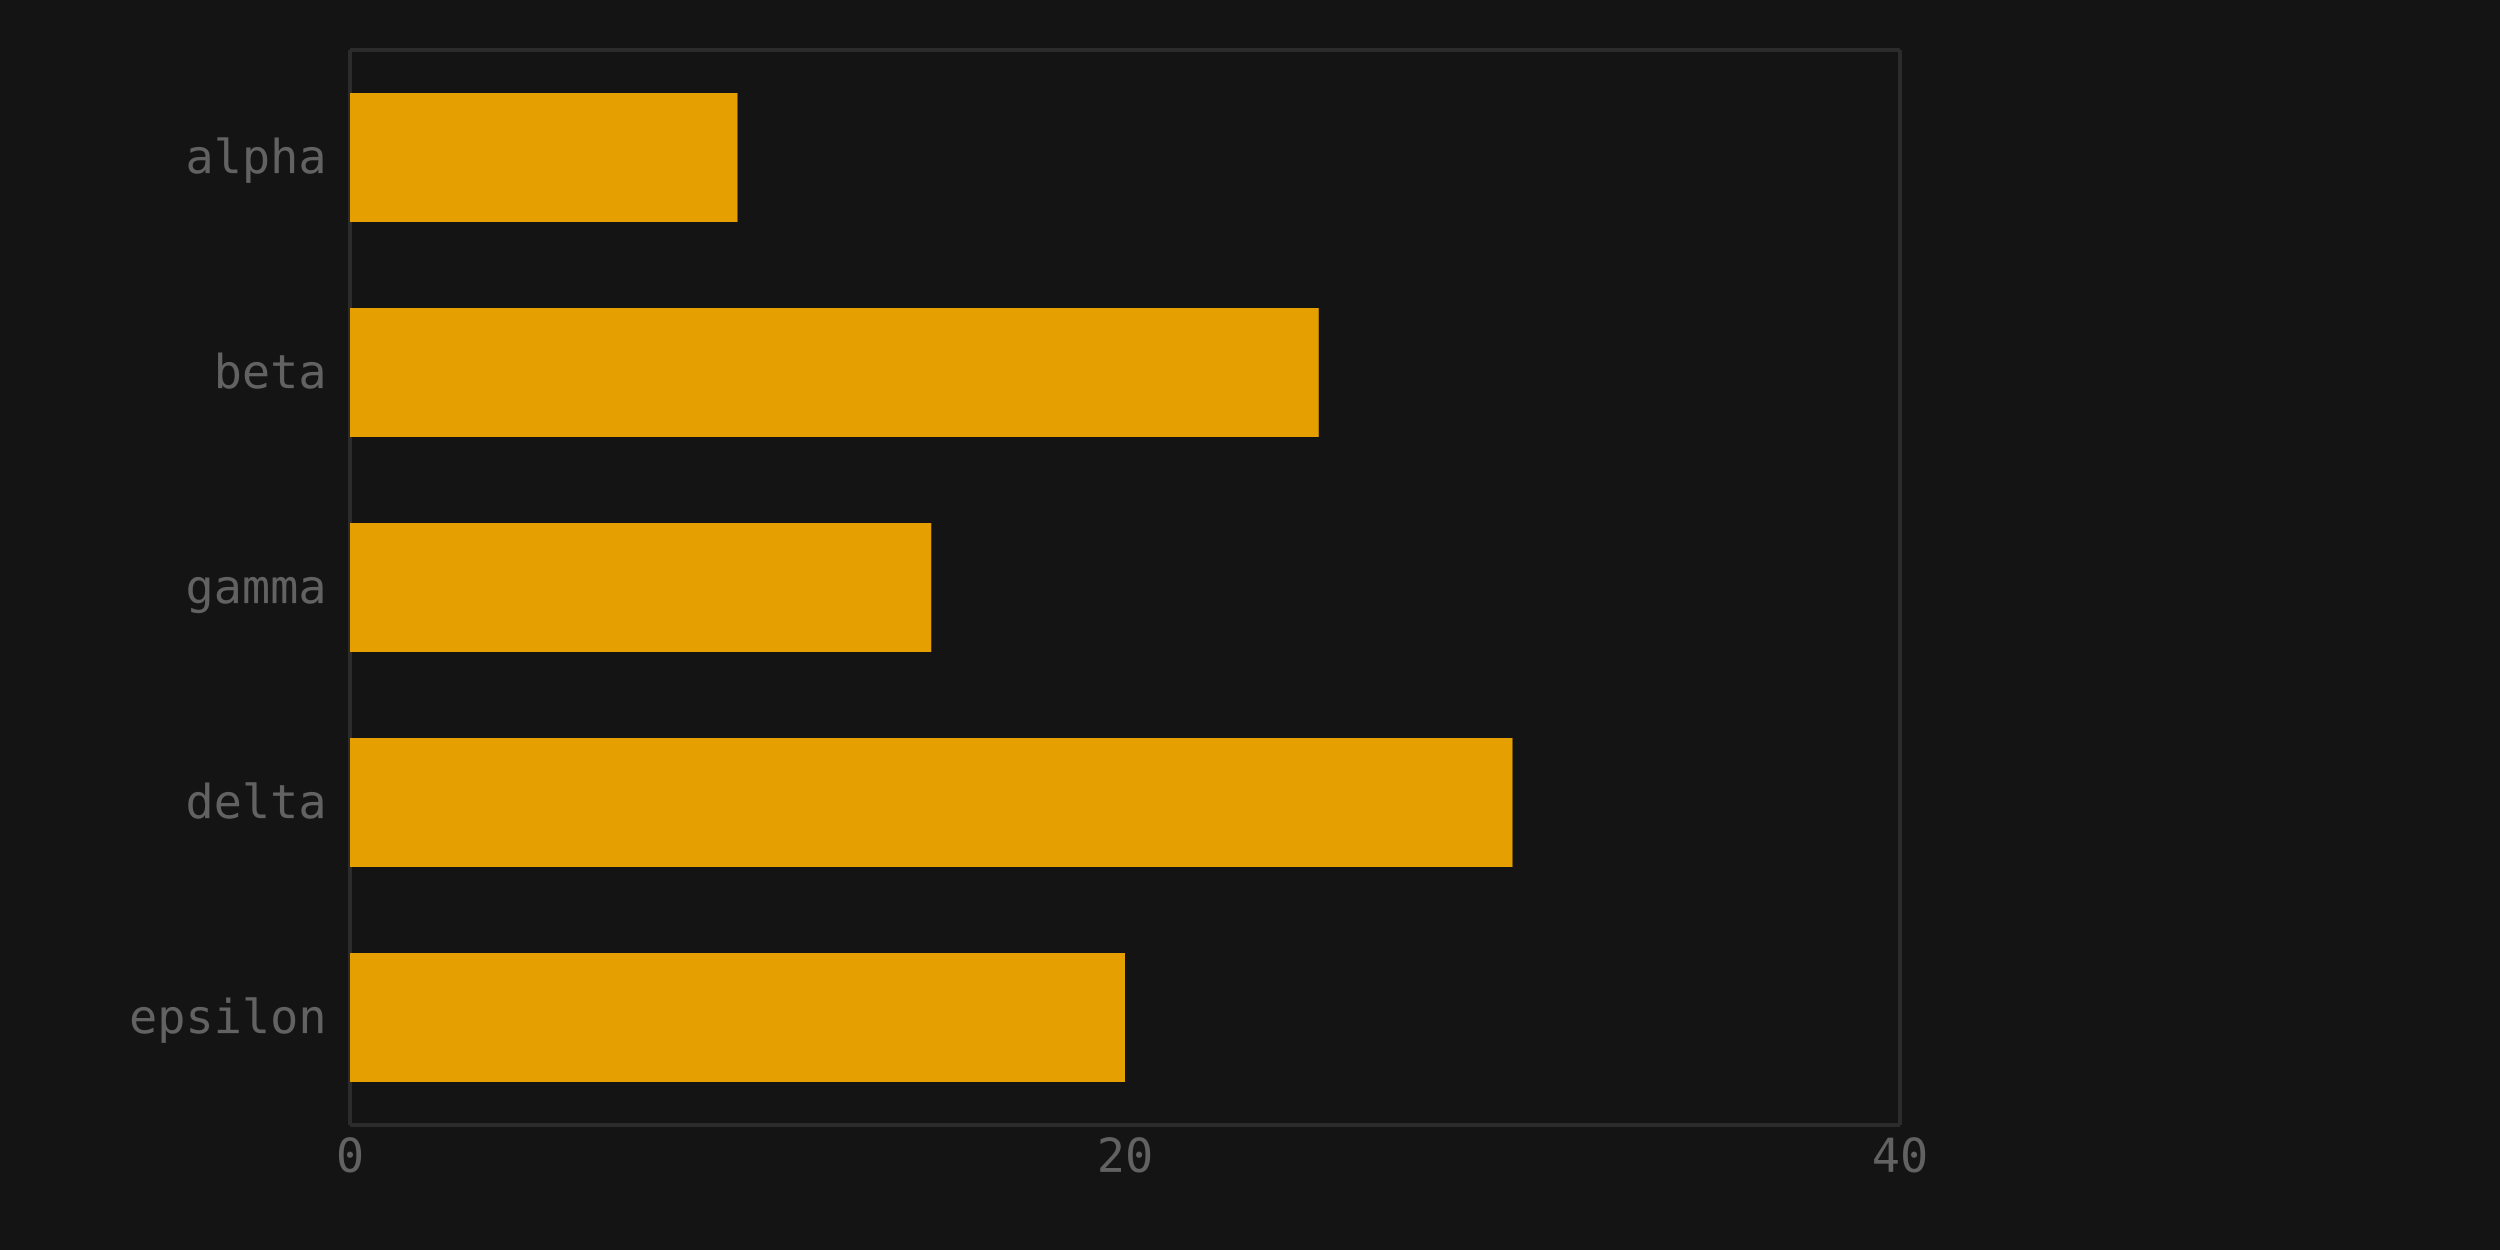
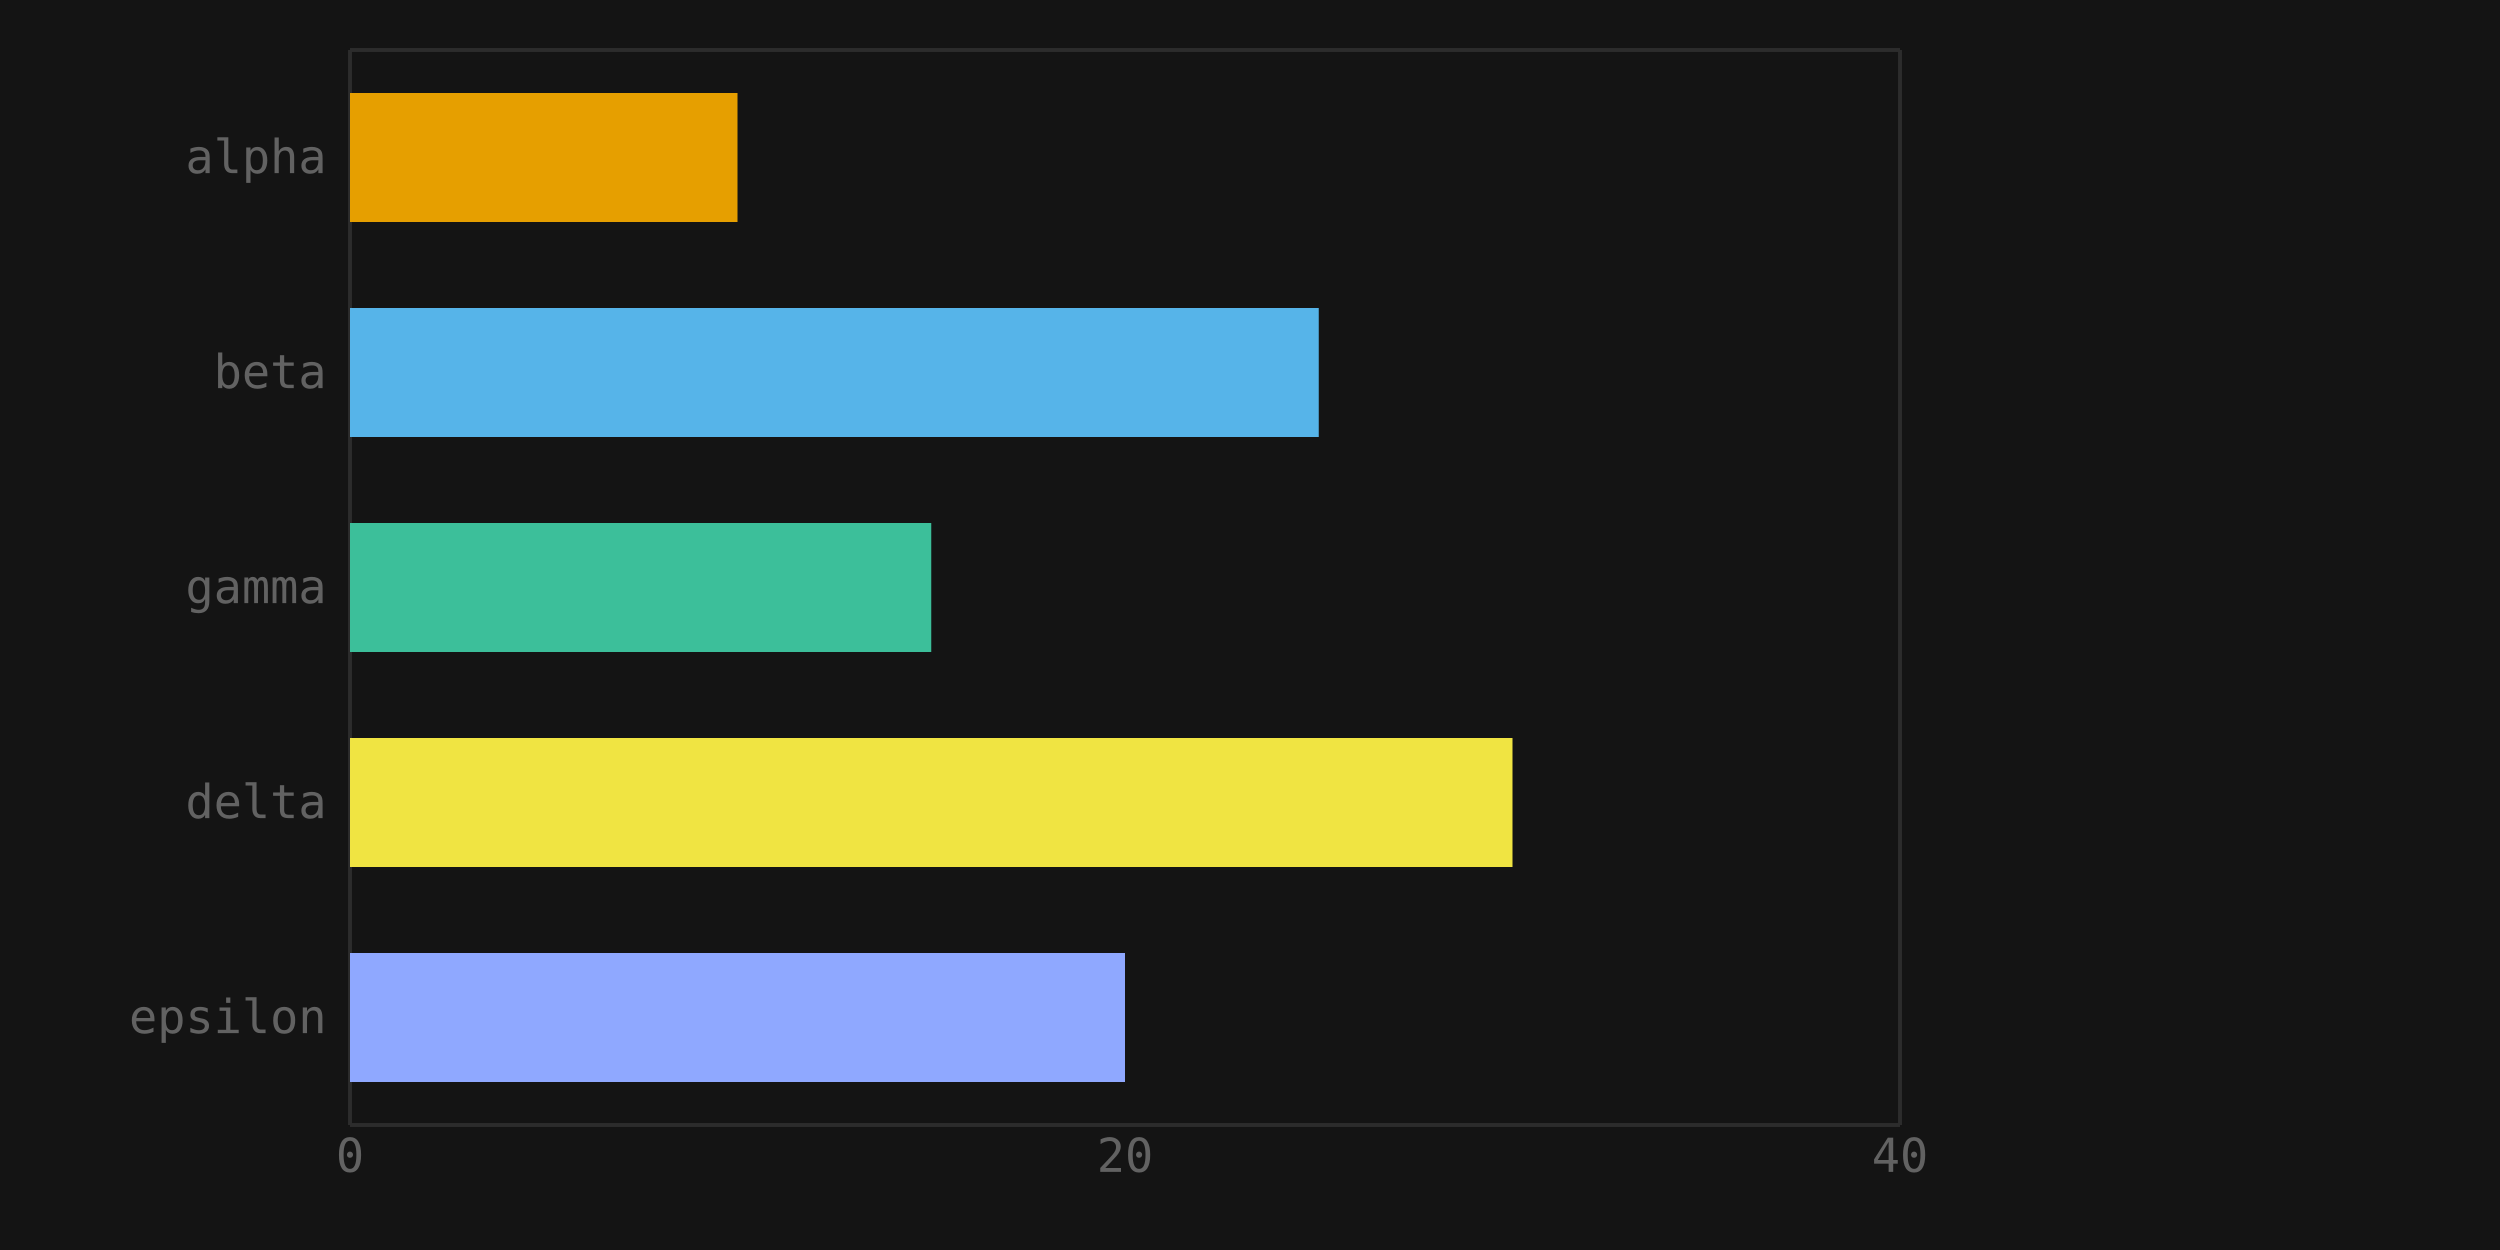
<svg xmlns="http://www.w3.org/2000/svg" viewBox="0 0 640 320" width="640" height="320">
  <rect width="100%" height="100%" fill="#141414" />
  <line x1="89.6" y1="12.8" x2="89.6" y2="288" stroke="#2c2c2c" stroke-width="1" />
  <line x1="89.6" y1="288" x2="486.4" y2="288" stroke="#2c2c2c" stroke-width="1" />
  <line x1="486.4" y1="12.8" x2="486.4" y2="288" stroke="#2c2c2c" stroke-width="1" />
  <line x1="89.6" y1="12.8" x2="486.4" y2="12.8" stroke="#2c2c2c" stroke-width="1" />
  <text x="89.6" y="300" text-anchor="middle" font-size="12" font-family="monospace" fill="#626262">0</text>
  <text x="288" y="300" text-anchor="middle" font-size="12" font-family="monospace" fill="#626262">20</text>
  <text x="486.4" y="300" text-anchor="middle" font-size="12" font-family="monospace" fill="#626262">40</text>
  <clipPath id="isvgb-0">
    <rect x="0" y="28.32" width="83.6" height="24" />
  </clipPath>
  <text x="83.6" y="44.32" text-anchor="end" clip-path="url(#isvgb-0)" font-size="12" font-family="monospace" fill="#626262">alpha</text>
  <clipPath id="isvgb-1">
    <rect x="0" y="83.36" width="83.6" height="24" />
  </clipPath>
  <text x="83.6" y="99.36" text-anchor="end" clip-path="url(#isvgb-1)" font-size="12" font-family="monospace" fill="#626262">beta</text>
  <clipPath id="isvgb-2">
    <rect x="0" y="138.4" width="83.6" height="24" />
  </clipPath>
  <text x="83.6" y="154.4" text-anchor="end" clip-path="url(#isvgb-2)" font-size="12" font-family="monospace" fill="#626262">gamma</text>
  <clipPath id="isvgb-3">
    <rect x="0" y="193.44" width="83.6" height="24" />
  </clipPath>
  <text x="83.6" y="209.44" text-anchor="end" clip-path="url(#isvgb-3)" font-size="12" font-family="monospace" fill="#626262">delta</text>
  <clipPath id="isvgb-4">
    <rect x="0" y="248.48" width="83.6" height="24" />
  </clipPath>
  <text x="83.6" y="264.48" text-anchor="end" clip-path="url(#isvgb-4)" font-size="12" font-family="monospace" fill="#626262">epsilon</text>
  <rect x="89.6" y="23.808" width="99.2" height="33.024" fill="#e69f00" />
-   <rect x="89.6" y="78.848" width="248" height="33.024" fill="#e69f00" />
-   <rect x="89.6" y="133.888" width="148.8" height="33.024" fill="#e69f00" />
-   <rect x="89.6" y="188.928" width="297.6" height="33.024" fill="#e69f00" />
-   <rect x="89.6" y="243.968" width="198.4" height="33.024" fill="#e69f00" />
+   <rect x="89.6" y="78.848" width="248" height="33.024" fill="#56b4e9" />
+   <rect x="89.6" y="133.888" width="148.8" height="33.024" fill="#3cbf9a" />
+   <rect x="89.6" y="188.928" width="297.6" height="33.024" fill="#f0e442" />
+   <rect x="89.6" y="243.968" width="198.4" height="33.024" fill="#8fa8ff" />
</svg>
